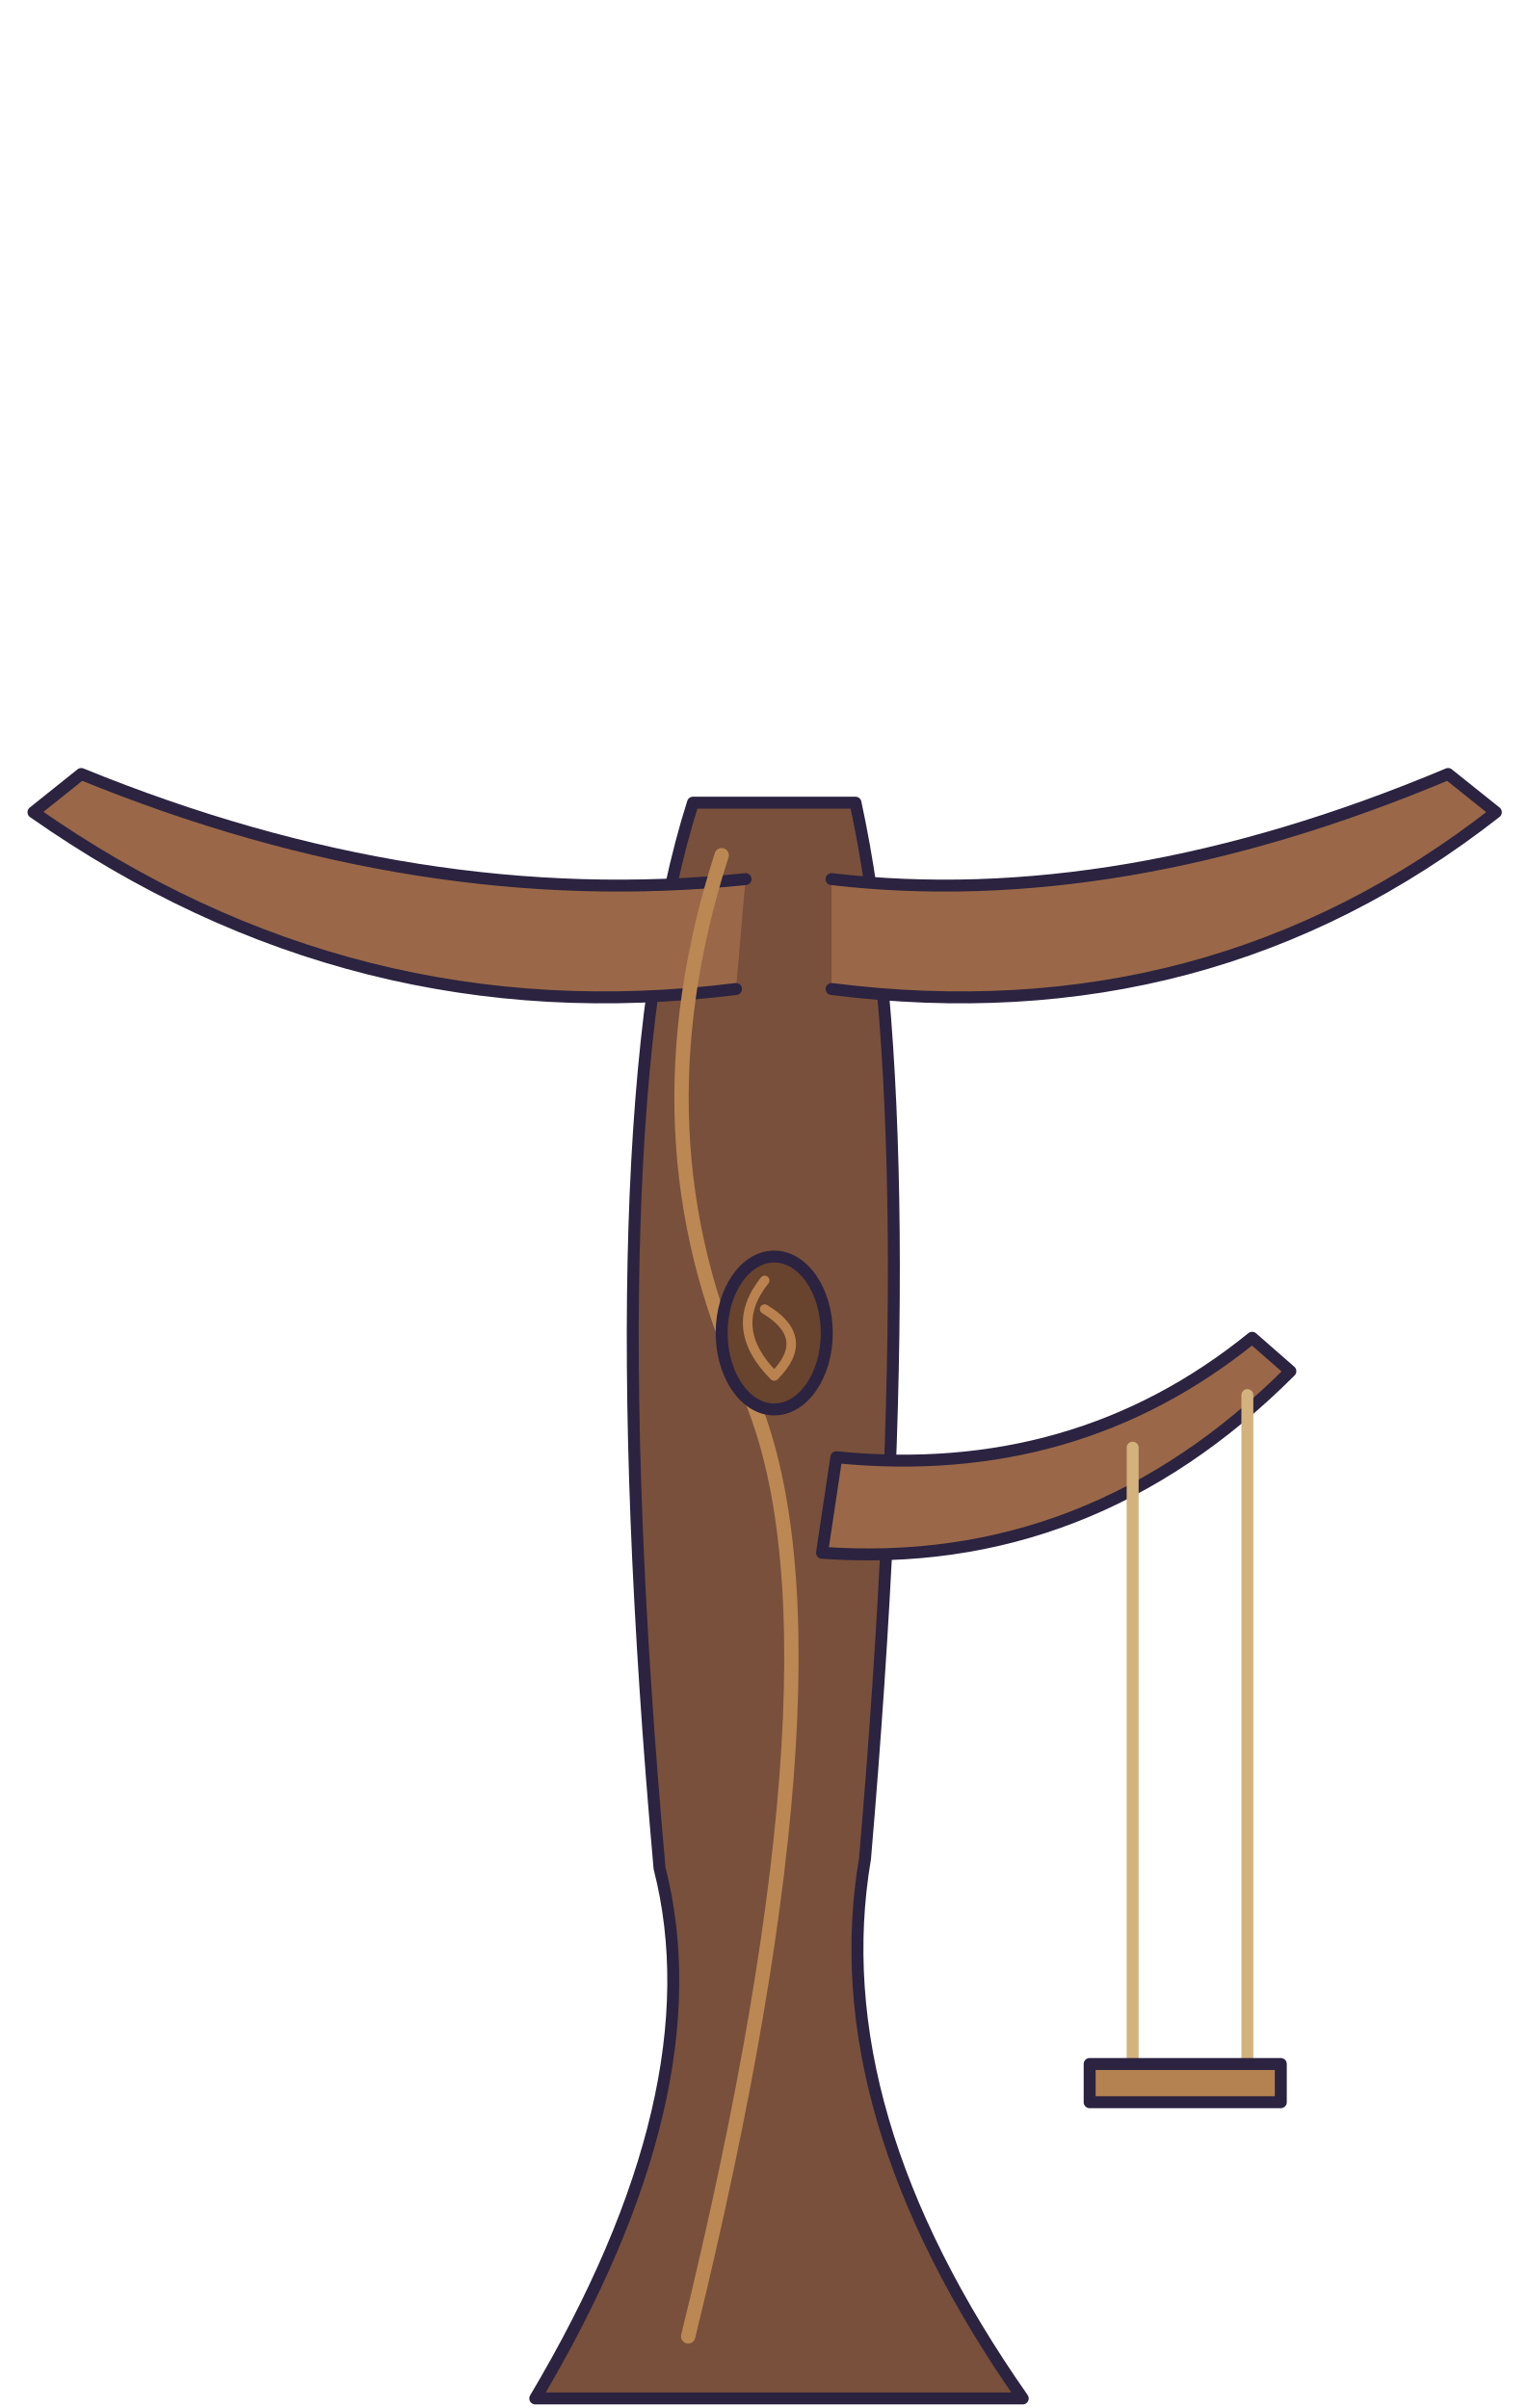
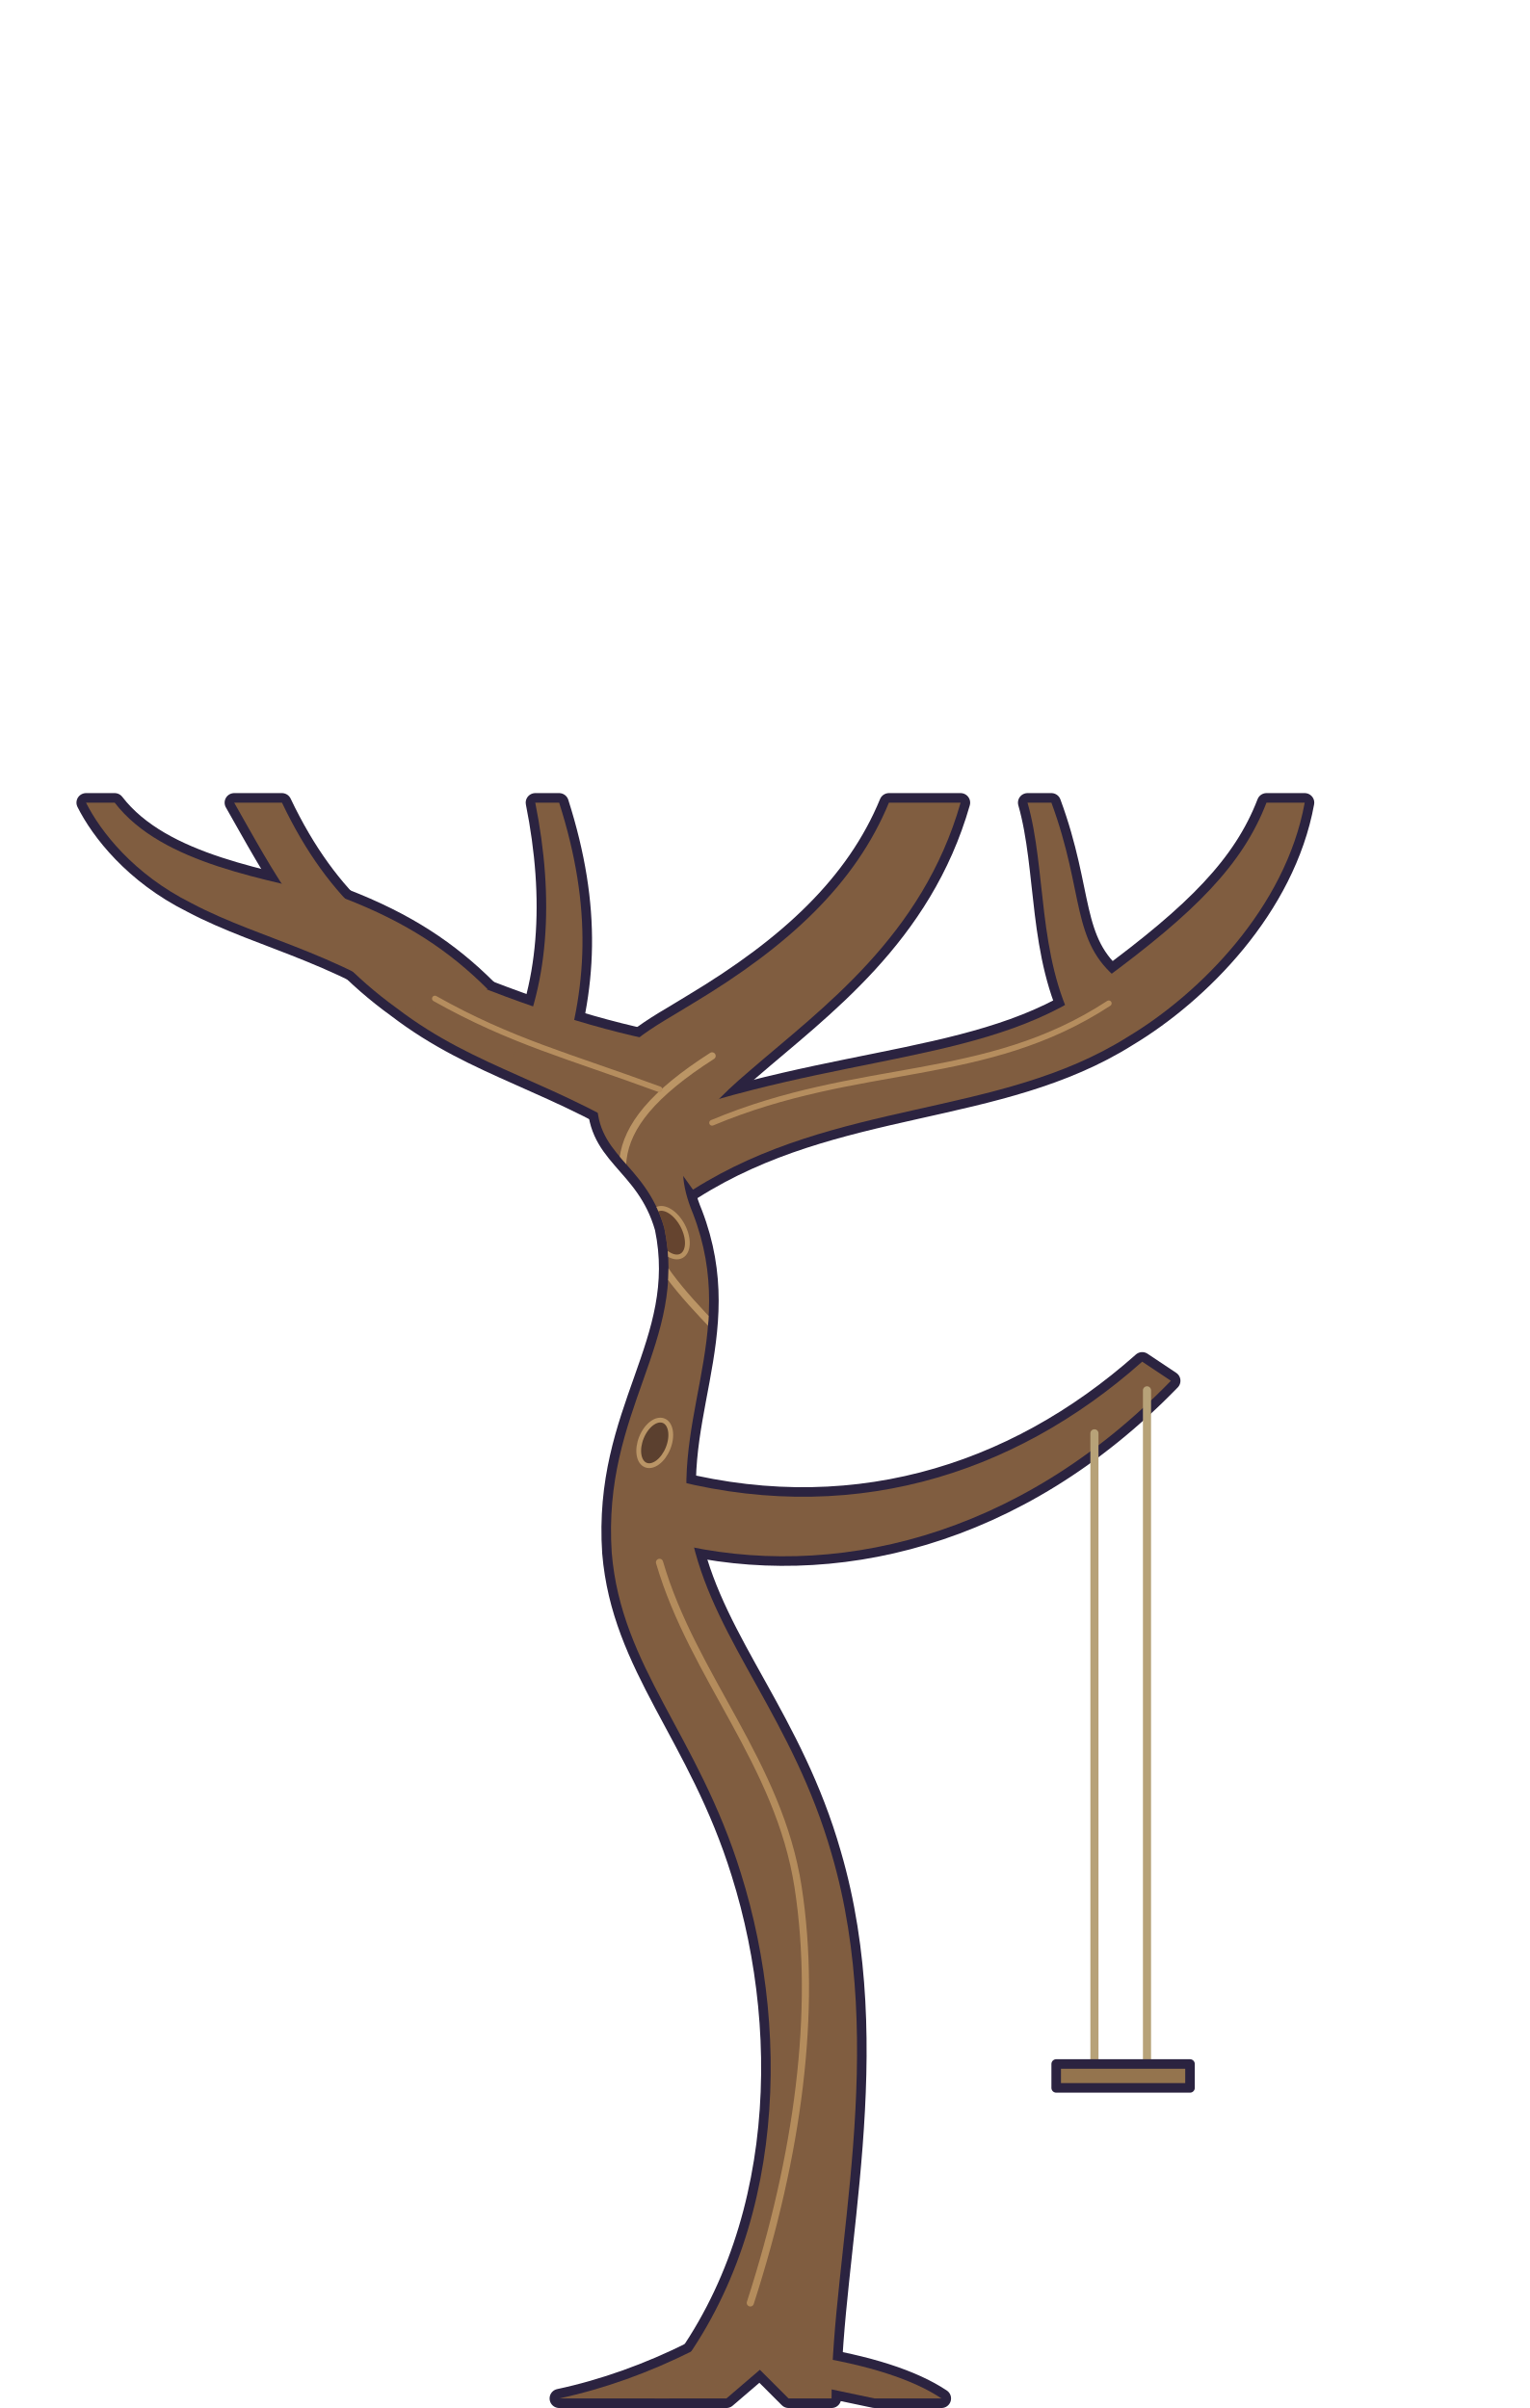
<svg xmlns="http://www.w3.org/2000/svg" width="320" height="504" viewBox="0 0 320 504">
-   <g stroke="#2b2340" stroke-width="2.5" stroke-linecap="round" stroke-linejoin="round">
-     <path d="M112 502Q150 438 138 391Q124 234 145 168h34Q194 237 181 389Q172 442 214 502Z" fill="#79503b" />
-     <path d="M154 207Q74 217 7 170l10-8q71 29 139 22m18 23q79 10 139-37l-10-8q-69 29-129 22" fill="#9a6848" />
-     <path d="M151 179q-19 59 5 111t-12 199" stroke="#bb8854" stroke-width="3" fill="none" />
-     <ellipse cx="162" cy="279" rx="11" ry="16" fill="#68432e" />
-     <path d="M160 268q-8 10 2 20 8-8-2-14" stroke="#b9824e" stroke-width="2" fill="none" />
-     <path d="M175 305q50 5 87-25l8 7q-42 42-98 38Z" fill="#9a6848" />
-     <path d="M237 303v129m24-140v140" stroke="#d3b27e" stroke-width="2.5" fill="none" />
-     <path d="M228 432h40v8h-40Z" fill="#b48250" />
+   <g stroke-linecap="round" stroke-linejoin="round">
+     <defs>
+       <clipPath id="wood_surface">
+         <path d="M137 502C164 472 166 427 155 392C146 363 130 349 128 325C126 295 144 281 139 257C135 243 124 242 125 229C128 219 137 215 145 210C165 198 179 185 186 168H201C193 196 172 211 157 224C144 235 140 242 145 254C155 280 139 298 145 323C150 344 166 360 174 388C186 429 174 472 174 502L165 502 159 496 152 502Z" />
+         <path d="M139 241C116 226 100 224 83 211C65 198 57 182 49 168H59C69 189 82 199 99 206C117 213 130 217 149 220Z" />
+         <path d="M92 215C74 200 55 197 40 189C28 183 21 174 18 168H24C34 181 56 184 72 188C85 193 94 199 102 207Z" />
+         <path d="M107 222C115 207 116 188 112 168H117C124 190 123 207 117 225Z" />
+         <path d="M135 235C176 220 208 223 231 205C250 191 260 181 265 168H273C269 190 251 208 236 217C209 234 175 230 145 249Z" />
+         <path d="M225 215C217 200 219 182 215 168H220C227 187 224 197 234 205Z" />
+         <path d="M145 492Q131 499 117 502H140L155 497Z" />
+         <path d="M169 493Q188 496 197 502H183L164 498Z" />
+         <path d="M138 309C177 320 212 309 239 285L245 289C213 322 174 331 141 323Z" />
+       </clipPath>
+     </defs>
+     <g fill="#805d40" stroke="#2b2340" stroke-width="4">
+       <path d="M137 502C164 472 166 427 155 392C146 363 130 349 128 325C126 295 144 281 139 257C135 243 124 242 125 229C128 219 137 215 145 210C165 198 179 185 186 168H201C193 196 172 211 157 224C144 235 140 242 145 254C155 280 139 298 145 323C150 344 166 360 174 388C186 429 174 472 174 502L165 502 159 496 152 502Z" />
+       <path d="M139 241C116 226 100 224 83 211C65 198 57 182 49 168H59C69 189 82 199 99 206C117 213 130 217 149 220Z" />
+       <path d="M92 215C74 200 55 197 40 189C28 183 21 174 18 168H24C34 181 56 184 72 188C85 193 94 199 102 207Z" />
+       <path d="M107 222C115 207 116 188 112 168H117C124 190 123 207 117 225Z" />
+       <path d="M135 235C176 220 208 223 231 205C250 191 260 181 265 168H273C269 190 251 208 236 217C209 234 175 230 145 249Z" />
+       <path d="M225 215C217 200 219 182 215 168H220C227 187 224 197 234 205Z" />
+       <path d="M145 492Q131 499 117 502H140L155 497Z" />
+       <path d="M169 493Q188 496 197 502H183L164 498Z" />
+       <path d="M138 309C177 320 212 309 239 285L245 289C213 322 174 331 141 323Z" />
+     </g>
+     <g fill="#805d40" stroke="none">
+       <path d="M137 502C164 472 166 427 155 392C146 363 130 349 128 325C126 295 144 281 139 257C135 243 124 242 125 229C128 219 137 215 145 210C165 198 179 185 186 168H201C193 196 172 211 157 224C144 235 140 242 145 254C155 280 139 298 145 323C150 344 166 360 174 388C186 429 174 472 174 502L165 502 159 496 152 502Z" />
+       <path d="M139 241C116 226 100 224 83 211C65 198 57 182 49 168H59C69 189 82 199 99 206C117 213 130 217 149 220Z" />
+       <path d="M92 215C74 200 55 197 40 189C28 183 21 174 18 168H24C34 181 56 184 72 188C85 193 94 199 102 207Z" />
+       <path d="M107 222C115 207 116 188 112 168H117C124 190 123 207 117 225Z" />
+       <path d="M135 235C176 220 208 223 231 205C250 191 260 181 265 168H273C269 190 251 208 236 217C209 234 175 230 145 249Z" />
+       <path d="M225 215C217 200 219 182 215 168H220C227 187 224 197 234 205Z" />
+       <path d="M145 492Q131 499 117 502H140L155 497Z" />
+       <path d="M169 493Q188 496 197 502H183L164 498Z" />
+       <path d="M138 309C177 320 212 309 239 285L245 289C213 322 174 331 141 323Z" />
+     </g>
+     <g clip-path="url(#wood_surface)">
+       <path d="M149 221C124 237 128 248 138 264S170 291 163 311" stroke="#bb9565" stroke-width="1.5" fill="none" />
+       <path d="M138 228C119 221 107 218 91 209M149 235C180 222 206 227 232 210" stroke="#b58d5e" stroke-width="1.2" fill="none" />
+       <path d="M127 244q-2 14 10 24" stroke="#51382c" stroke-width="4" opacity=".35" fill="none" />
+       <ellipse cx="140" cy="258" rx="3.2" ry="5.5" transform="rotate(-28 140 258)" fill="#65442f" stroke="#b79161" stroke-width="1" />
+       <path d="M138 327C145 351 163 369 167 395S167 451 157 482" stroke="#b48c5c" stroke-width="1.5" fill="none" />
+       <ellipse cx="137" cy="302" rx="3" ry="5" transform="rotate(22 137 302)" fill="#5b402f" stroke="#ba9566" stroke-width="1" />
+     </g>
+     <path d="M229 300v132m11-141v141" stroke="#b7a278" stroke-width="1.7" fill="none" />
+     <path d="M221 432h28v5h-28Z" fill="#94744e" stroke="#2b2340" stroke-width="2" />
  </g>
</svg>
